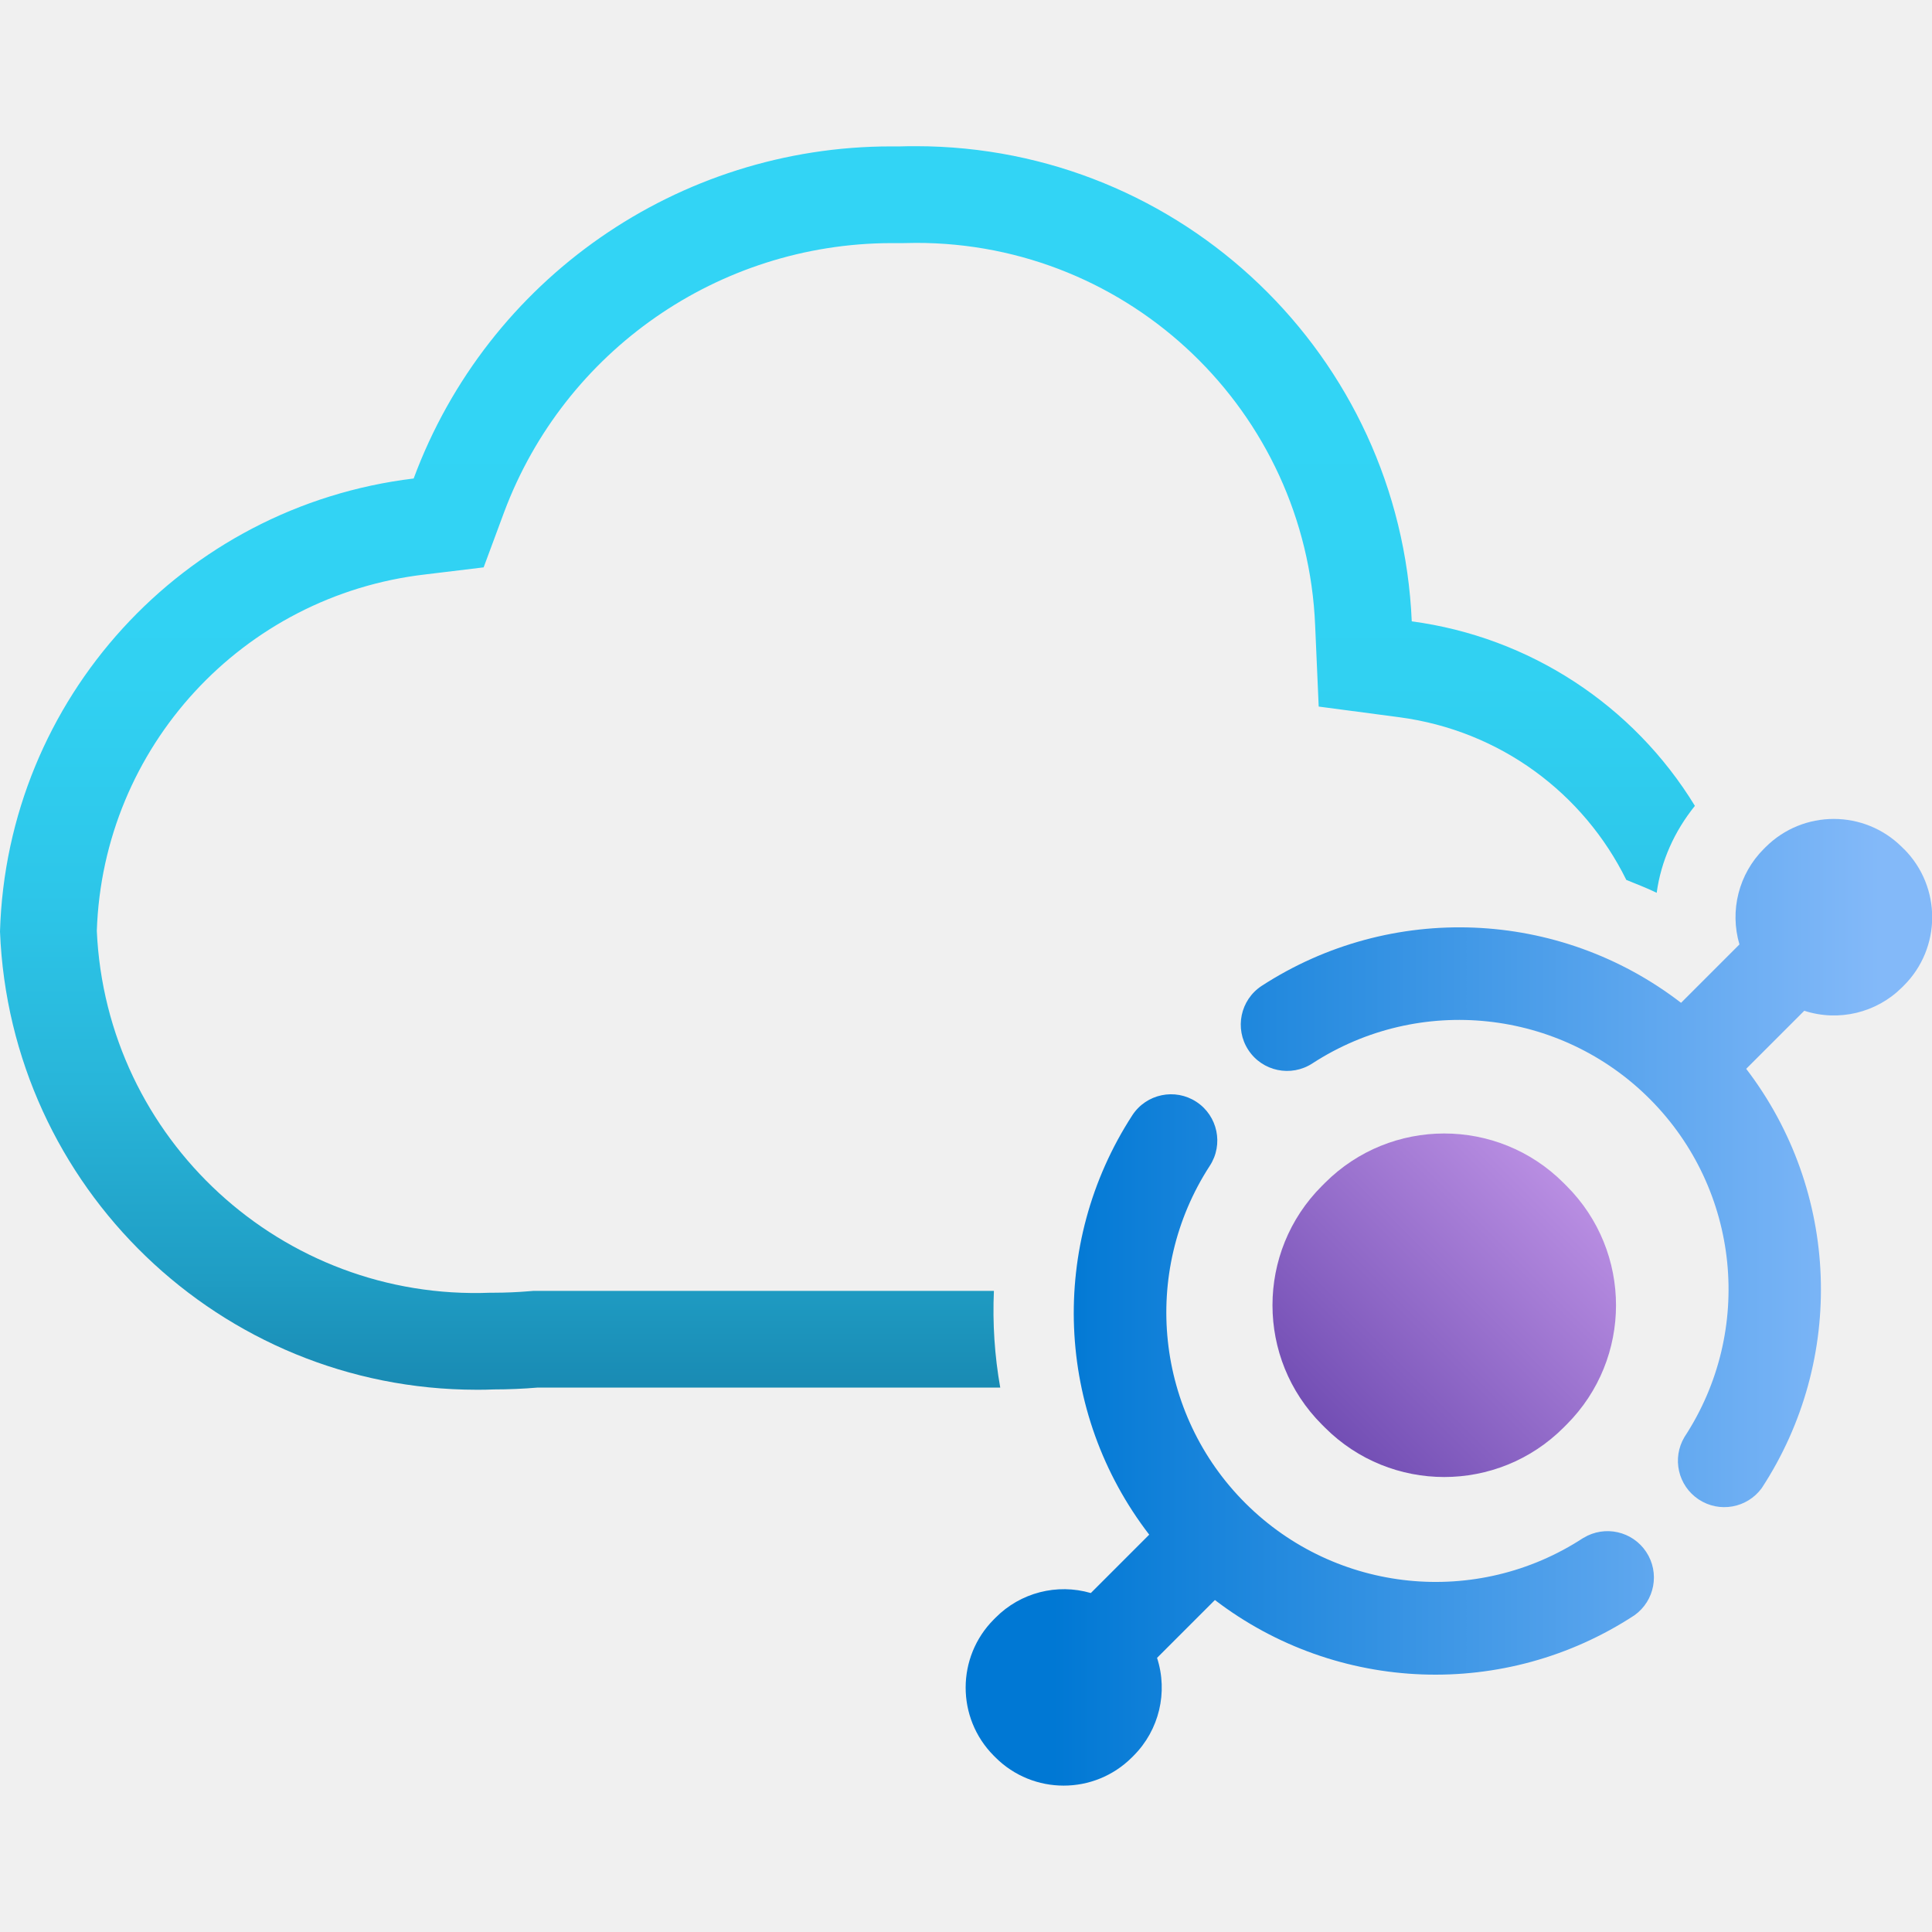
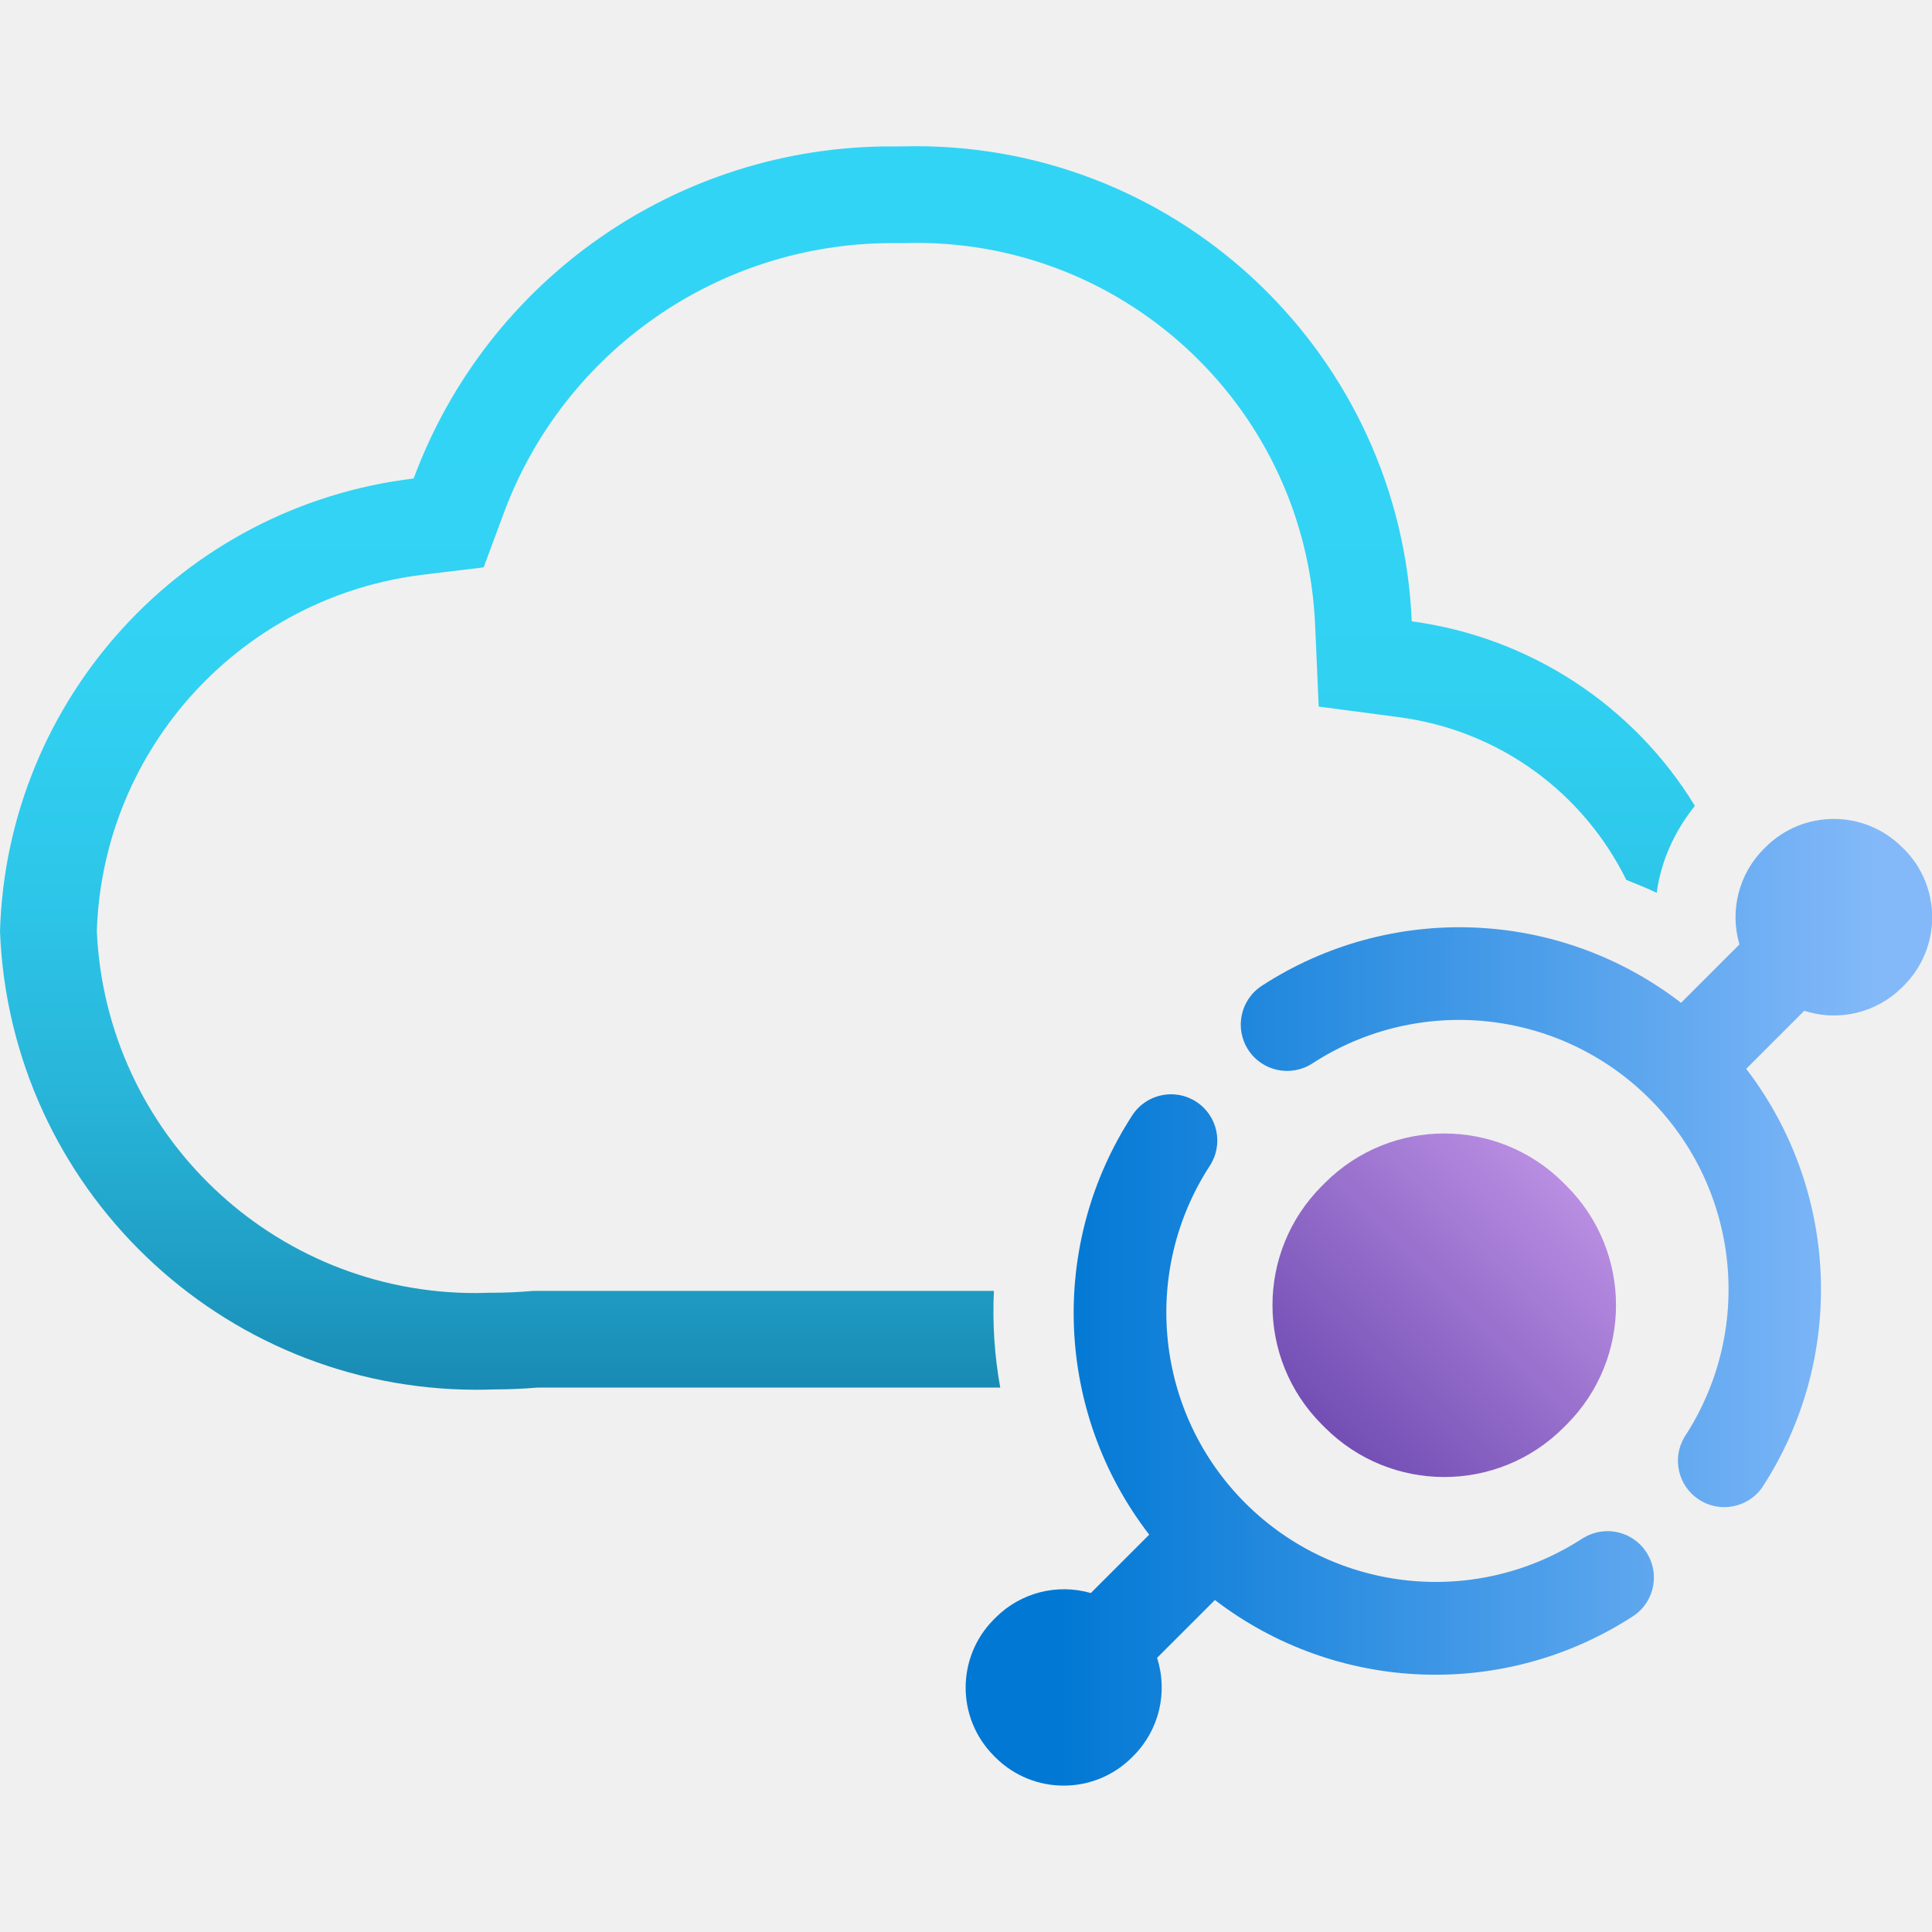
- <svg xmlns="http://www.w3.org/2000/svg" viewBox="0 0 18 18" class="msportalfx-svg-placeholder" role="presentation" focusable="false">
-   <g>
-     <defs>
-       <linearGradient id="a364ed8e-cc32-4d4c-84f8-0f42451d6768" x1="936.099" y1="1455.675" x2="940.061" y2="1455.675" gradientTransform="translate(-924.399 -1443.515)" gradientUnits="userSpaceOnUse">
-         <stop offset="0" stop-color="#6f4bb2" />
-         <stop offset="1" stop-color="#c69aeb" />
-       </linearGradient>
-       <linearGradient id="42894541-526a-44bf-bcda-3eb4e7377ca6" x1="9.808" y1="12.133" x2="17.516" y2="12.133" gradientUnits="userSpaceOnUse">
-         <stop offset="0" stop-color="#0078d4" />
-         <stop offset="1" stop-color="#83b9f9" />
-       </linearGradient>
-       <linearGradient id="91725060-e473-4864-b768-7c859c420ec6" x1="7.895" y1="12.948" x2="7.895" y2="1.364" gradientUnits="userSpaceOnUse">
-         <stop offset="0" stop-color="#198ab3" />
-         <stop offset=".09" stop-color="#1f9dc4" />
-         <stop offset=".24" stop-color="#28b5d9" />
-         <stop offset=".4" stop-color="#2dc6e9" />
-         <stop offset=".57" stop-color="#31d1f2" />
-         <stop offset=".78" stop-color="#32d4f5" />
-       </linearGradient>
-     </defs>
-     <rect x="11.863" y="10.569" width="3.184" height="3.184" rx="1.572" ry="1.572" transform="rotate(-45 13.455 12.16)" fill="url(#a364ed8e-cc32-4d4c-84f8-0f42451d6768)" />
-     <path d="M14.752 14.328a2.51 2.51 0 0 1-3.481-3.466.43.43 0 1 0-.721-.472 3.384 3.384 0 0 0 .157 3.908l-.544.544a.896.896 0 0 0-.887.229l-.016.016a.9.9 0 0 0-.002 1.27l.016.016a.9.9 0 0 0 1.272 0l.016-.016a.898.898 0 0 0 .218-.911l.539-.539a3.383 3.383 0 0 0 3.909.142.432.432 0 0 0-.475-.721Zm2.986-6.418-.001-.001-.016-.016a.9.9 0 0 0-1.272 0l-.016.016a.899.899 0 0 0-.227.89l-.544.544a3.384 3.384 0 0 0-3.907-.158.43.43 0 0 0 .473.722 2.51 2.51 0 0 1 3.466 3.481.432.432 0 0 0 .72.476 3.382 3.382 0 0 0-.145-3.906l.541-.541c.32.104.672.02.911-.218l.016-.016a.9.9 0 0 0 .003-1.272Z" fill="url(#42894541-526a-44bf-bcda-3eb4e7377ca6)" />
-     <path d="M9.261 12.027H4.968l-.038.003a4.055 4.055 0 0 1-.328.014H4.57A3.532 3.532 0 0 1 .902 8.673a3.458 3.458 0 0 1 3.059-3.321l.545-.066.191-.515a3.86 3.86 0 0 1 3.604-2.506h.114l.118-.002a3.718 3.718 0 0 1 3.72 3.565l.033.755.749.099c.945.125 1.72.711 2.117 1.516.095.039.191.075.283.12.04-.295.165-.573.356-.81a3.658 3.658 0 0 0-2.638-1.719 4.626 4.626 0 0 0-4.619-4.427c-.048 0-.097 0-.145.002h-.087a4.744 4.744 0 0 0-4.448 3.094A4.382 4.382 0 0 0 0 8.678a4.446 4.446 0 0 0 4.438 4.27c.054 0 .108 0 .163-.003.137 0 .275-.006.404-.017h4.314a4.122 4.122 0 0 1-.059-.901Z" fill="url(#91725060-e473-4864-b768-7c859c420ec6)" />
-   </g>
+ <svg viewBox="0 0 18 18" class="msportalfx-svg-placeholder">
+   <defs>
+     <linearGradient id="p186BM8fo__a" x1="936.099" x2="940.061" y1="1455.675" y2="1455.675" gradientTransform="translate(-924.399 -1443.515)" gradientUnits="userSpaceOnUse">
+       <stop offset="0" stop-color="#6f4bb2" />
+       <stop offset="1" stop-color="#c69aeb" />
+     </linearGradient>
+     <linearGradient id="p186BM8fo__b" x1="9.808" x2="17.516" y1="12.133" y2="12.133" gradientUnits="userSpaceOnUse">
+       <stop offset="0" stop-color="#0078d4" />
+       <stop offset="1" stop-color="#83b9f9" />
+     </linearGradient>
+     <linearGradient id="p186BM8fo__c" x1="7.895" x2="7.895" y1="12.948" y2="1.364" gradientUnits="userSpaceOnUse">
+       <stop offset="0" stop-color="#198ab3" />
+       <stop offset=".09" stop-color="#1f9dc4" />
+       <stop offset=".24" stop-color="#28b5d9" />
+       <stop offset=".4" stop-color="#2dc6e9" />
+       <stop offset=".57" stop-color="#31d1f2" />
+       <stop offset=".78" stop-color="#32d4f5" />
+     </linearGradient>
+   </defs>
+   <rect width="3.184" height="3.184" x="11.863" y="10.569" fill="url(#p186BM8fo__a)" rx="1.572" ry="1.572" transform="rotate(-45 13.455 12.16)" />
+   <path fill="url(#p186BM8fo__b)" d="M14.752 14.328a2.51 2.51 0 0 1-3.481-3.466.43.43 0 1 0-.721-.472 3.38 3.38 0 0 0 .157 3.908l-.544.544a.9.9 0 0 0-.887.229l-.016.016a.9.9 0 0 0-.002 1.27l.016.016a.9.9 0 0 0 1.272 0l.016-.016a.9.9 0 0 0 .218-.911l.539-.539a3.38 3.38 0 0 0 3.909.142.432.432 0 0 0-.475-.721Zm2.986-6.418-.001-.001-.016-.016a.9.9 0 0 0-1.272 0l-.016.016a.9.9 0 0 0-.227.89l-.544.544a3.38 3.38 0 0 0-3.907-.158.43.43 0 0 0 .473.722 2.51 2.51 0 0 1 3.466 3.481.432.432 0 0 0 .72.476 3.38 3.38 0 0 0-.145-3.906l.541-.541c.32.104.672.02.911-.218l.016-.016a.9.9 0 0 0 .003-1.272Z" />
+   <path fill="url(#p186BM8fo__c)" d="M9.261 12.027H4.968l-.038.003a4 4 0 0 1-.328.014H4.57l-.131.003A3.53 3.53 0 0 1 .902 8.673a3.46 3.46 0 0 1 3.059-3.321l.545-.066.191-.515a3.86 3.86 0 0 1 3.604-2.506h.114l.118-.002a3.72 3.72 0 0 1 3.72 3.565l.033.755.749.099c.945.125 1.72.711 2.117 1.516.095.039.191.075.283.12.04-.295.165-.573.356-.81a3.66 3.66 0 0 0-2.638-1.719 4.626 4.626 0 0 0-4.619-4.427l-.145.002h-.087a4.74 4.74 0 0 0-4.448 3.094A4.38 4.38 0 0 0 0 8.678a4.446 4.446 0 0 0 4.438 4.27q.08 0 .163-.003c.137 0 .275-.006.404-.017h4.314a4 4 0 0 1-.059-.901Z" />
  <style>.msportalfx-svg-c01{fill:#fff}.msportalfx-svg-c02{fill:#e5e5e5}.msportalfx-svg-c03{fill:#a0a1a2}.msportalfx-svg-c04{fill:#7a7a7a}.msportalfx-svg-c05{fill:#3e3e3e}.msportalfx-svg-c06{fill:#1e1e1e}.msportalfx-svg-c07{fill:#0f0f0f}.msportalfx-svg-c08{fill:#ba141a}.msportalfx-svg-c09{fill:#dd5900}.msportalfx-svg-c10{fill:#ff8c00}.msportalfx-svg-c11{fill:#fcd116}.msportalfx-svg-c12{fill:#fee087}.msportalfx-svg-c13{fill:#b8d432}.msportalfx-svg-c14,.msportalfx-svg-c32{fill:#57a300}.msportalfx-svg-c15{fill:#59b4d9}.msportalfx-svg-c16{fill:#3999c6}.msportalfx-svg-c17{fill:#804998}.msportalfx-svg-c18{fill:#ec008c}.msportalfx-svg-c19{fill:#0072c6}.msportalfx-svg-c20{fill:#68217a}.msportalfx-svg-c21{fill:#00188f}.msportalfx-svg-c22{fill:#e81123}.fxs-mode-light .msportalfx-svg-c22{fill:#a4262c}.msportalfx-svg-c23{fill:#cae3f3}.msportalfx-svg-c24{fill:#59aed3}.msportalfx-svg-c25{fill:#4c3b12}.msportalfx-svg-c26{fill:#be9555}.msportalfx-svg-c27{fill:#4f4d52}.msportalfx-svg-c28{fill:#ef6f59}.msportalfx-svg-c29{fill:#f7cb64}.msportalfx-svg-c30{fill:#fdd8db}.msportalfx-svg-c31{fill:#f6ffec}.msportalfx-svg-c33{fill:#8a2da5}.msportalfx-svg-c34{fill:#e00b1c}.msportalfx-svg-c35{fill:#015cda}.msportalfx-svg-c36{fill:#5db300}.msportalfx-svg-c97{fill:#ffb900}.msportalfx-svg-c98{fill:#00a4ef}.msportalfx-svg-c99{fill:#f25022}.msportalfx-inverted-theme .msportalfx-svg-c05,.fxs-theme-dark .msportalfx-svg-c05{fill:#777}.msportalfx-inverted-theme .msportalfx-svg-c07,.fxs-theme-dark .msportalfx-svg-c07{fill:#f2f2f2}.msportalfx-svg-palette-white{fill:#fff}.msportalfx-svg-palette-blue{fill:#015cda}.msportalfx-svg-palette-black{fill:#1e1e1e}.msportalfx-svg-palette-green{fill:#57a300}.msportalfx-svg-palette-gray{fill:#a0a1a2}.msportalfx-svg-palette-inherit{fill:inherit}.msportalfx-svg-badge{position:absolute;left:0;bottom:0;min-height:10px;min-width:10px}.fxc-menu-icon&gt;.msportalfx-svg-badge{left:-2px;bottom:-2px;min-height:8px;min-width:8px}.msportalfx-svg-disabled{filter:grayscale(100%)}.msportalfx-svg-loading-square{animation:ProgressFlagAnimation 1.45s infinite ease-in-out;transform-origin:50%}.msportalfx-svg-loading-square:nth-child(1){animation-delay:0s}.msportalfx-svg-loading-square:nth-child(2){animation-delay:.2s}.msportalfx-svg-loading-square:nth-child(3){animation-delay:.4s}@keyframes ProgressFlagAnimation{0%{transform:scale(1);opacity:.3}36.1%{transform:scale(1.06);opacity:1}50%{transform:scale(1.06);opacity:1}86.1%{transform:scale(1);opacity:.3}}.msportalfx-svg-flip-horizontal&gt;svg,svg.msportalfx-svg-flip-horizontal{transform:scaleX(-1)}.msportalfx-svg-fabric-rotate360{animation:ImageRotation 1.3s cubic-bezier(.53,.21,.29,.67) infinite}@keyframes ImageRotation{0%{transform:rotate(-45deg)}100%{transform:rotate(315deg)}}.fxs-svg-number .msportalfx-font-bold{font-size:10px;fill:#0065ad}.fxs-svg-number .fxs-svg-circle{stroke-width:0%;fill:#0078d4}.fxs-svg-number .fxs-svg-text{fill:#fff;font-size:10px}.fxs-svg-number.msportalfx-svg-disabled{filter:grayscale(0%)}.fxs-svg-number.msportalfx-svg-disabled .fxs-svg-circle{fill:#fff;stroke-width:1px;stroke:#949494}.fxs-svg-number.msportalfx-svg-disabled .fxs-svg-text{fill:#949494}.fxs-theme-dark .fxs-svg-number .fxs-svg-text{fill:#0f0f0f}.fxs-theme-dark .fxs-svg-number .fxs-svg-circle{stroke-width:0%;fill:#0078d4}.fxs-theme-dark .fxs-svg-number.msportalfx-svg-disabled .fxs-svg-circle{fill:#0f0f0f;stroke-width:1px;stroke:#949494}.fxs-theme-dark .fxs-svg-number.msportalfx-svg-disabled .fxs-svg-text{fill:#949494}</style>
</svg>
